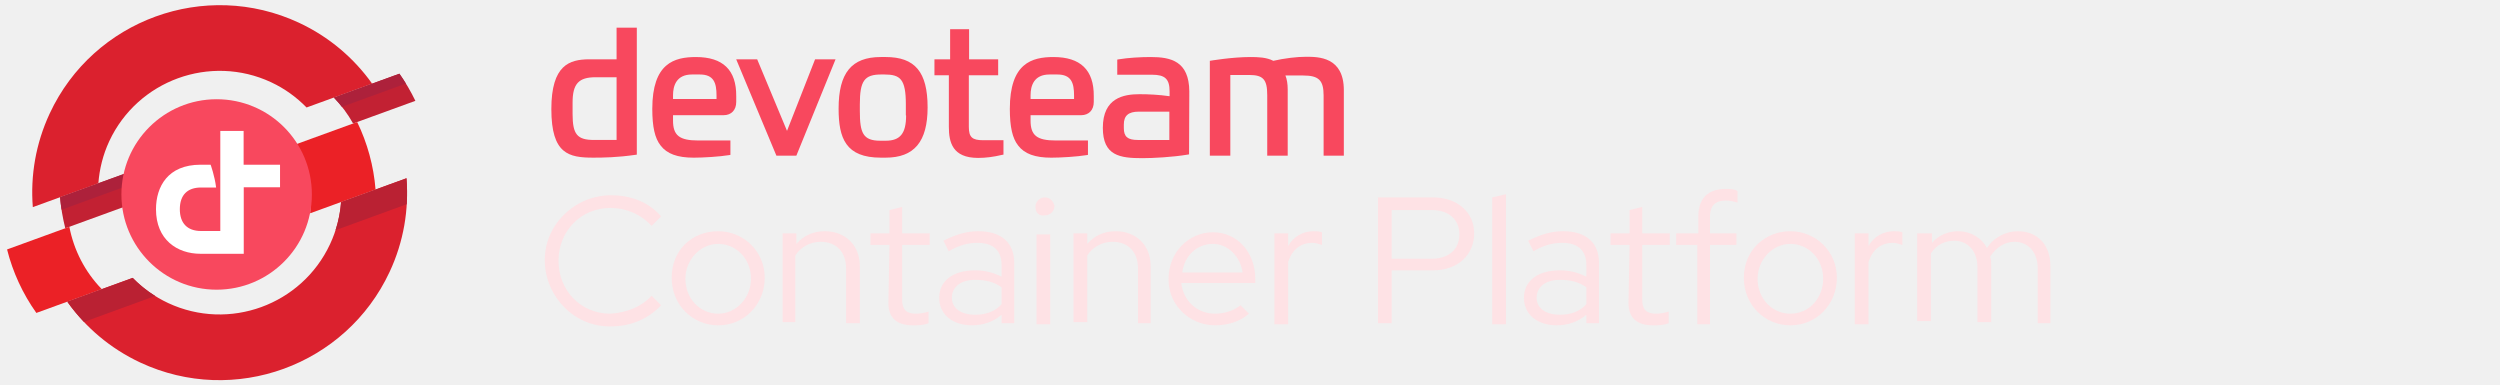
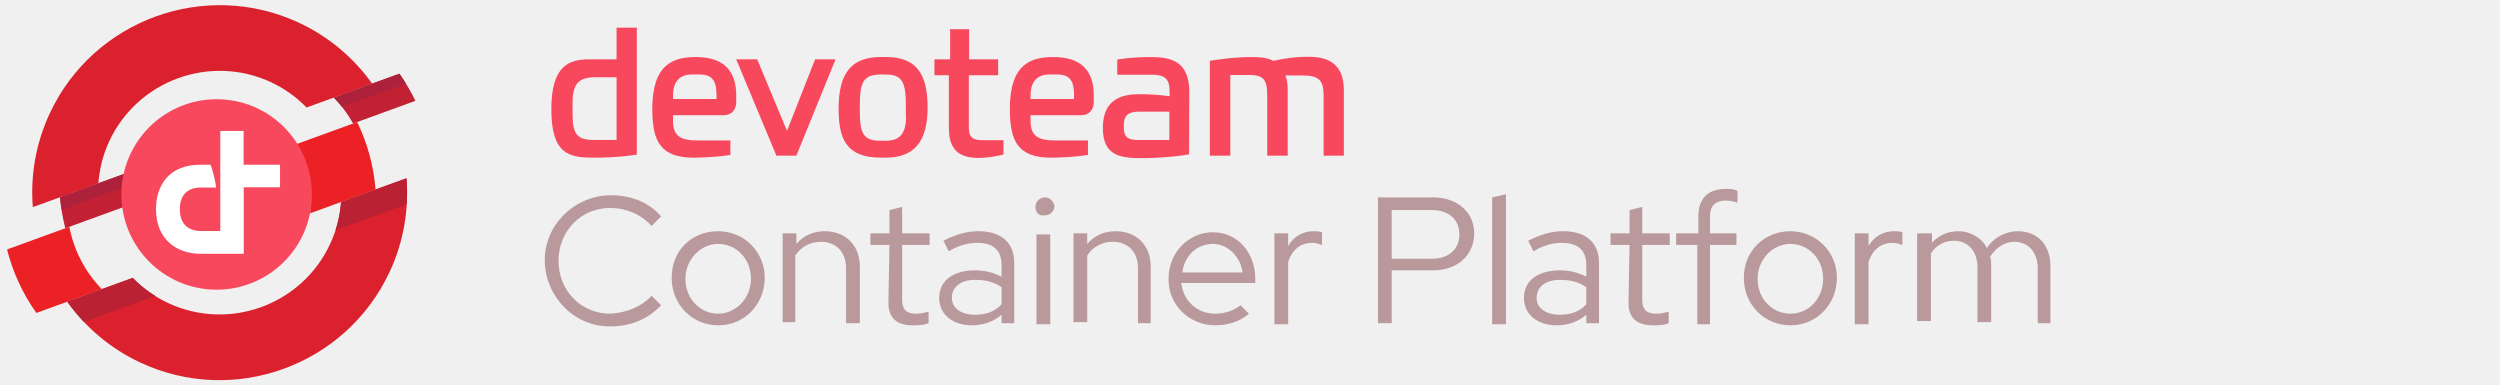
<svg xmlns="http://www.w3.org/2000/svg" width="259.9" height="40" enable-background="new 0 0 259.9 40" version="1.1" viewBox="0 0 259.9 40">
  <g transform="matrix(.82971 0 0 .82971 -1.8103 .53728)">
    <path d="m54.228 11.987c-0.573-1.183-1.235-2.324-2.004-3.4l-8.213 2.989c0.955 0.978 1.758 2.076 2.414 3.251zm-36.303 9.083-8.215 2.989c0.105 1.317 0.333 2.619 0.651 3.894l7.804-2.841c-0.254-1.32-0.344-2.68-0.24-4.041" fill="#c22133" />
    <path d="m36.156 9.66c1.709 0.797 3.189 1.885 4.438 3.16l8.213-2.989c-2.275-3.192-5.374-5.86-9.17-7.631-11.741-5.475-25.749-0.378-31.222 11.363-1.772 3.799-2.431 7.834-2.121 11.741l8.214-2.989c0.136-1.78 0.57-3.564 1.366-5.274 3.558-7.628 12.656-10.938 20.284-7.381" fill="#db212e" />
    <path d="m44.916 24.668c-0.131 1.779-0.58 3.562-1.379 5.274-3.556 7.629-12.656 10.939-20.282 7.383-1.711-0.799-3.203-1.877-4.446-3.155l-8.196 2.982c2.27 3.192 5.365 5.861 9.164 7.634 11.741 5.474 25.746 0.376 31.221-11.365 1.774-3.796 2.428-7.831 2.115-11.735z" fill="#db212e" />
    <path d="m46.935 14.641-7.804 2.84c1.45 2.598 2.135 5.588 1.91 8.595l8.196-2.981c-0.235-2.941-1.019-5.812-2.303-8.454m-36.063 13.124-7.804 2.842c0.716 2.845 1.96 5.549 3.67 7.955l8.195-2.984c-2.104-2.16-3.502-4.894-4.061-7.814" fill="#eb2126" />
    <path d="m53.038 9.823c-0.259-0.42-0.527-0.834-0.814-1.236l-8.213 2.989c0.361 0.37 0.694 0.762 1.011 1.165zm-35.145 12.896c-0.02-0.547-0.011-1.097 0.031-1.649l-8.215 2.989c0.043 0.526 0.109 1.049 0.188 1.57l7.996-2.91z" fill="#ad213b" />
    <path d="m53.112 21.686-8.196 2.982c-0.086 1.18-0.316 2.362-0.693 3.525l8.921-3.252c0.064-1.09 0.054-2.178-0.033-3.255m-42.499 15.468c0.631 0.889 1.33 1.736 2.089 2.536l8.922-3.254c-1.042-0.652-1.985-1.414-2.816-2.266z" fill="#ba2133" />
  </g>
-   <g transform="matrix(1.2636,0,0,1.2636,-61.956,-12.785)" fill="#fee2e5" stroke-width=".87">
+   <g transform="matrix(1.2636,0,0,1.2636,-61.956,-12.785)" fill="#b9999c" stroke-width=".87">
    <path d="m102.64 34.447 0.783 0.783c-1.044 1.131-2.523 1.74-4.089 1.74-2.958 0.087-5.394-2.349-5.481-5.306s2.349-5.394 5.306-5.481h0.174c1.653 0 3.132 0.609 4.089 1.74l-0.783 0.783c-0.87-0.957-2.088-1.479-3.393-1.479-2.436 0-4.263 1.914-4.263 4.35s1.827 4.35 4.263 4.35c1.392-0.087 2.61-0.609 3.393-1.479z" />
    <path d="m108.12 29.141c2.088 0 3.828 1.653 3.828 3.828s-1.653 3.915-3.828 3.915c-2.088 0-3.828-1.653-3.828-3.915s1.653-3.828 3.828-3.828zm2.697 3.915c0-1.653-1.218-2.871-2.697-2.871s-2.697 1.305-2.697 2.871c0 1.653 1.218 2.871 2.697 2.871s2.697-1.305 2.697-2.871z" />
    <path d="m113.42 29.315h1.131v0.87c0.609-0.696 1.392-1.044 2.349-1.044 1.653 0 2.871 1.131 2.871 2.871v4.698h-1.131v-4.524c0-1.305-0.783-2.175-2.088-2.175-0.87 0-1.653 0.435-2.088 1.131v5.481h-1.044z" />
    <path d="m122.21 30.272h-1.566v-0.957h1.566v-1.914l1.044-0.261v2.175h2.262v0.957h-2.262v4.524c0 0.783 0.348 1.131 1.131 1.131 0.348 0 0.783-0.087 1.044-0.174v0.957c-0.435 0.174-0.87 0.174-1.305 0.174-1.305 0-2.001-0.609-2.001-1.827z" />
    <path d="m126.3 34.621c0-1.392 1.131-2.262 2.958-2.262 0.783 0 1.479 0.174 2.175 0.522v-0.957c0-1.218-0.696-1.827-2.001-1.827-0.696 0-1.479 0.174-2.349 0.696l-0.435-0.87c1.044-0.522 1.914-0.783 2.871-0.783 1.914 0 2.958 0.957 2.958 2.61v4.958h-1.044v-0.696c-0.696 0.609-1.566 0.87-2.436 0.87-1.566 0-2.697-0.87-2.697-2.262zm2.958 1.392c0.87 0 1.653-0.261 2.175-0.87v-1.392c-0.609-0.435-1.305-0.609-2.175-0.609-1.218 0-1.914 0.609-1.914 1.479s0.783 1.392 1.914 1.392z" />
    <path d="m134.22 27.14c0-0.435 0.348-0.783 0.783-0.783s0.696 0.348 0.783 0.696c0 0.435-0.348 0.783-0.783 0.783-0.522 0.087-0.783-0.261-0.783-0.696zm1.218 9.656h-1.131v-7.394h1.131z" />
    <path d="m137.35 29.315h1.131v0.87c0.609-0.696 1.392-1.044 2.349-1.044 1.653 0 2.871 1.131 2.871 2.871v4.698h-1.044v-4.524c0-1.305-0.783-2.175-2.088-2.175-0.87 0-1.653 0.435-2.088 1.131v5.481h-1.131z" />
    <path d="m149 36.883c-2.088 0-3.828-1.653-3.828-3.741v-0.087c0-2.175 1.653-3.828 3.654-3.828s3.48 1.653 3.48 3.828v0.348h-6.089c0.174 1.479 1.305 2.523 2.784 2.523 0.783 0 1.566-0.261 2.088-0.696l0.696 0.696c-0.783 0.696-1.827 0.957-2.784 0.957zm-2.697-4.35h4.959c-0.174-1.305-1.218-2.349-2.436-2.349-1.305 0-2.349 0.957-2.523 2.349z" />
    <path d="m153.88 29.315h1.131v1.044c0.435-0.783 1.218-1.218 2.088-1.218 0.261 0 0.435 0 0.696 0.087v1.044c-0.261-0.087-0.522-0.174-0.783-0.174-0.957 0-1.653 0.522-2.001 1.566v5.133h-1.131z" />
    <path d="m162.4 26.357h4.524c2.001 0 3.393 1.218 3.393 2.958s-1.305 3.045-3.393 3.045h-3.393v4.35h-1.131zm1.131 1.044v4.002h3.306c1.392 0 2.262-0.783 2.262-2.001s-0.87-2.001-2.262-2.001z" />
    <path d="m172.93 36.796h-1.131v-10.439l1.131-0.261z" />
    <path d="m174.41 34.621c0-1.392 1.131-2.262 2.958-2.262 0.783 0 1.479 0.174 2.175 0.522v-0.957c0-1.218-0.696-1.827-2.001-1.827-0.696 0-1.479 0.174-2.349 0.696l-0.435-0.87c1.044-0.522 1.914-0.783 2.871-0.783 1.914 0 2.958 0.957 2.958 2.61v4.958h-1.044v-0.696c-0.696 0.609-1.566 0.87-2.436 0.87-1.566 0-2.697-0.87-2.697-2.262zm2.958 1.392c0.87 0 1.653-0.261 2.175-0.87v-1.392c-0.609-0.435-1.305-0.609-2.175-0.609-1.218 0-1.914 0.609-1.914 1.479s0.783 1.392 1.914 1.392z" />
    <path d="m183.1 30.272h-1.566v-0.957h1.566v-1.914l1.044-0.261v2.175h2.262v0.957h-2.262v4.524c0 0.783 0.348 1.131 1.131 1.131 0.348 0 0.783-0.087 1.044-0.174v0.957c-0.435 0.174-0.87 0.174-1.305 0.174-1.305 0-2.001-0.609-2.001-1.827z" />
    <path d="m188.76 29.315v-1.392c0-1.479 0.783-2.262 2.262-2.262 0.348 0 0.696 0 0.957 0.174v0.957c-0.261-0.087-0.609-0.174-0.957-0.174-0.87 0-1.305 0.435-1.305 1.305v1.392h2.175v0.957h-2.175v6.524h-1.044v-6.524h-1.74v-0.957z" />
    <path d="m196.33 29.141c2.088 0 3.828 1.653 3.828 3.828s-1.653 3.915-3.828 3.915c-2.088 0-3.828-1.653-3.828-3.915s1.74-3.828 3.828-3.828zm2.697 3.915c0-1.653-1.218-2.871-2.697-2.871s-2.697 1.305-2.697 2.871c0 1.653 1.218 2.871 2.697 2.871 1.566 0 2.697-1.305 2.697-2.871z" />
    <path d="m201.63 29.315h1.131v1.044c0.435-0.783 1.218-1.218 2.088-1.218 0.261 0 0.435 0 0.696 0.087v1.044c-0.261-0.087-0.522-0.174-0.783-0.174-0.957 0-1.653 0.522-2.001 1.566v5.133h-1.131z" />
    <path d="m206.85 29.315h1.131v0.783c0.522-0.609 1.305-0.957 2.175-0.957 0.957 0 1.914 0.522 2.349 1.392 0.522-0.87 1.566-1.392 2.523-1.392 1.653 0 2.697 1.131 2.697 2.871v4.698h-1.044v-4.524c0-1.305-0.783-2.175-1.914-2.175-0.783 0-1.479 0.435-2.001 1.218 0.087 0.261 0.087 0.435 0.087 0.696v4.698h-1.131v-4.524c0-1.305-0.783-2.175-1.914-2.175-0.783 0-1.479 0.348-1.914 1.044v5.567h-1.131v-7.22z" />
  </g>
  <path class="st1" d="m22.522 10.316c-5.461 0-9.9 4.426-9.9 9.9 0 5.461 4.426 9.9 9.9 9.9 5.461 0 9.9-4.426 9.9-9.9s-4.426-9.9-9.9-9.9z" fill="#f8485e" stroke-width=".136" />
  <g transform="matrix(.51804 0 0 .51804 -11.321 9.3968)" fill="#fff">
    <path class="st2" d="m78.077 19.437h-7.308v13.353h-8.674c-4.705 0-8.937-2.839-8.937-8.937 0-4.521 2.366-8.937 8.937-8.937h2.024s0.815 2.208 1.104 4.574h-3.023c-2.708 0-4.258 1.472-4.258 4.364 0 2.734 1.446 4.364 4.258 4.364h3.864v-20.083h4.679v6.782h7.308v4.521z" stroke-width=".263" />
  </g>
  <g transform="translate(-120)" fill="#f8485e">
    <g stroke-width=".263">
      <path class="st0" d="m229.53 5.929c-2.261 0-4.548 0.631-4.548 5.389 0 1.866 0.263 3.049 0.867 3.812 0.657 0.867 1.761 1.262 3.443 1.262 0.999 0 2.681-0.105 3.654-0.263l0.158-0.026v-1.498h-3.338c-1.972 0-2.629-0.526-2.629-2.077v-0.552h5.257c0.815 0 1.314-0.552 1.314-1.367v-0.605c0.026-2.734-1.393-4.074-4.179-4.074zm2.103 4.364h-4.495v-0.394c0-0.973 0.342-2.155 1.971-2.155h0.815c1.446 0 1.735 0.867 1.735 2.182v0.368z" />
      <path class="st0" d="m212.07 5.929h-0.499c-3.049 0-4.39 1.656-4.39 5.362 0 3.075 0.736 5.099 4.39 5.099h0.499c2.97 0 4.364-1.656 4.364-5.231 0-3.68-1.314-5.231-4.364-5.231zm2.129 6.072c0 1.866-0.605 2.629-2.129 2.629h-0.552c-1.814 0-2.129-0.815-2.129-3.102v-0.683c0-2.445 0.473-3.102 2.234-3.102h0.315c1.656 0 2.234 0.473 2.234 3.102v1.157z" />
      <path class="st0" d="m192.36 5.929c-2.261 0-4.548 0.631-4.548 5.389 0 1.866 0.263 3.049 0.867 3.812 0.657 0.867 1.761 1.262 3.443 1.262 0.999 0 2.681-0.105 3.654-0.263l0.158-0.026v-1.498h-3.338c-1.971 0-2.629-0.526-2.629-2.077v-0.552h5.257c0.815 0 1.314-0.552 1.314-1.367v-0.605c0.026-2.734-1.393-4.074-4.179-4.074zm2.103 4.364h-4.495v-0.394c0-0.973 0.342-2.155 1.972-2.155h0.815c1.446 0 1.735 0.867 1.735 2.182v0.368z" />
      <path class="st0" d="m184.1 6.165h-2.892c-1.972 0.026-3.89 0.552-3.89 5.178 0 4.679 1.814 5.047 4.364 5.047 1.051 0 2.523-0.026 4.337-0.289l0.184-0.026v-13.196h-2.103zm0 8.385h-2.34c-1.761 0-2.234-0.578-2.234-2.708v-1.183c0-1.945 0.631-2.629 2.392-2.629h2.182z" />
      <path class="st0" d="m239.62 5.929c-1.078 0-2.366 0.079-3.312 0.237l-0.158 0.026v1.577h3.627c1.341 0 1.814 0.447 1.814 1.735v0.499c-1.104-0.158-2.182-0.21-3.128-0.21-1.63 0-3.812 0.368-3.812 3.496 0 2.918 1.787 3.154 4.127 3.154 1.051 0 3.128-0.105 4.679-0.368l0.158-0.026 0.026-6.545c-0.026-3.154-1.919-3.575-4.022-3.575zm1.945 8.622h-3.286c-1.051 0-1.446-0.342-1.446-1.235v-0.368c0-0.92 0.473-1.341 1.551-1.341h3.181z" />
    </g>
    <polygon class="st0" transform="matrix(.26286 0 0 .26286 116.73 -23.774)" points="303.6 113.9 319.5 152 327.4 152 342.9 113.9 334.8 113.9 323.7 142.2 311.9 113.9" />
    <path class="st0" d="m220.72 13.184v-5.362h3.049v-1.656h-3.023v-3.128h-1.971v3.128h-1.63v1.656h1.498v5.362c0 1.603 0.368 3.233 3.049 3.233 0.789 0 1.603-0.105 2.471-0.315l0.158-0.026v-1.498h-2.103c-1.157 0-1.498-0.315-1.498-1.393z" stroke-width=".263" />
    <path class="st0" d="m255.79 5.902c-0.999 0-2.261 0.158-3.417 0.421-0.71-0.368-1.577-0.394-2.392-0.394-1.919 0-4.206 0.394-4.206 0.394v9.857h2.129v-8.385h1.971c1.446 0 1.866 0.473 1.866 2.077v6.309h2.129v-6.861c0-0.605-0.079-1.078-0.237-1.472h1.84c1.63 0 2.129 0.499 2.129 2.077v6.256h2.103v-6.808c0-3.47-2.655-3.47-3.917-3.47z" stroke-width=".263" />
  </g>
</svg>
